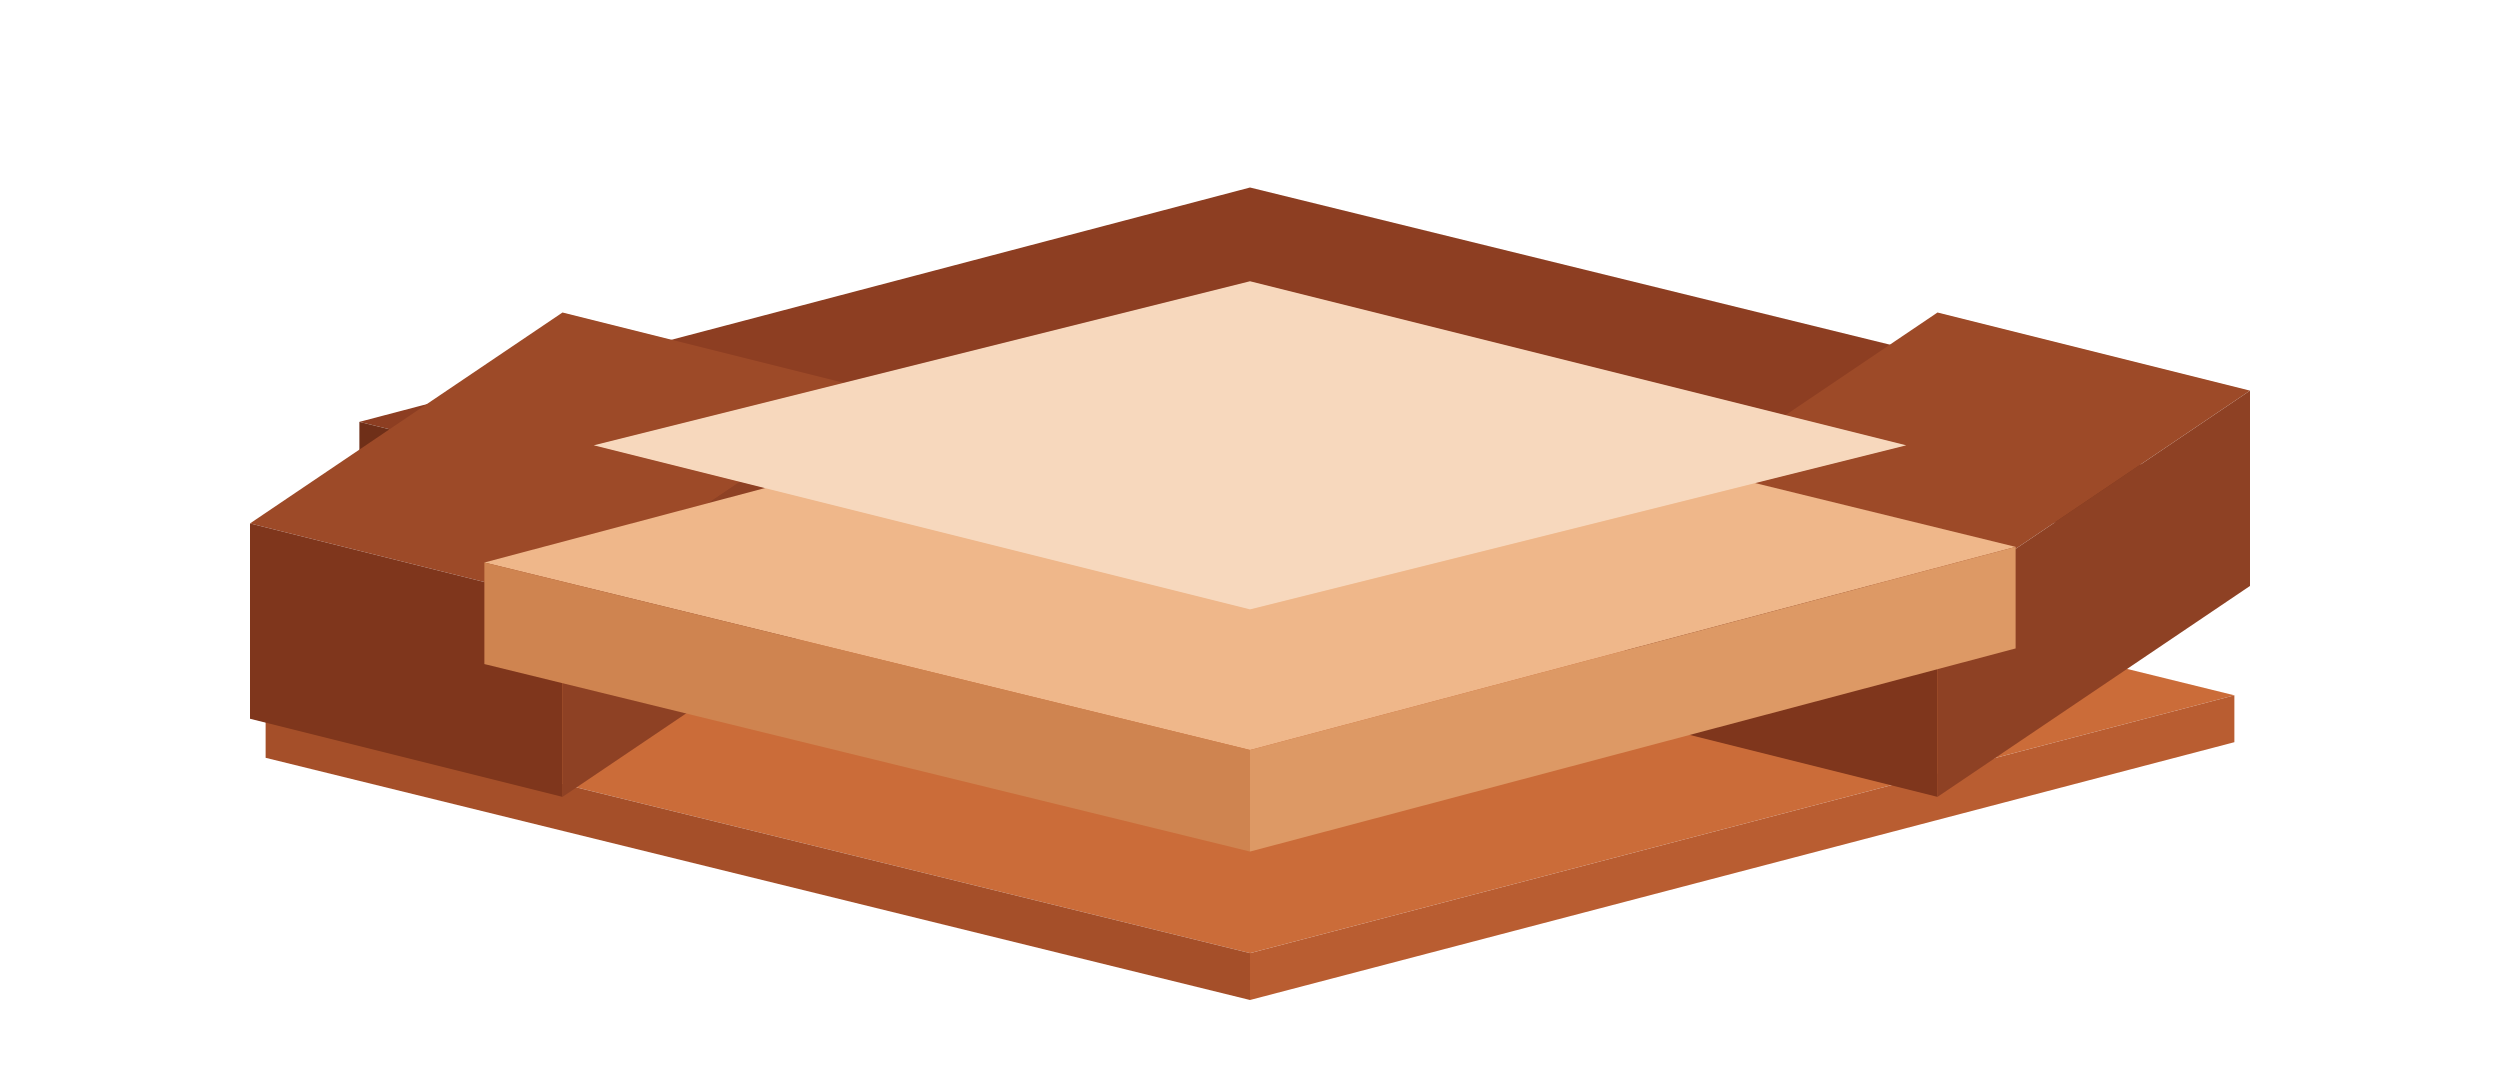
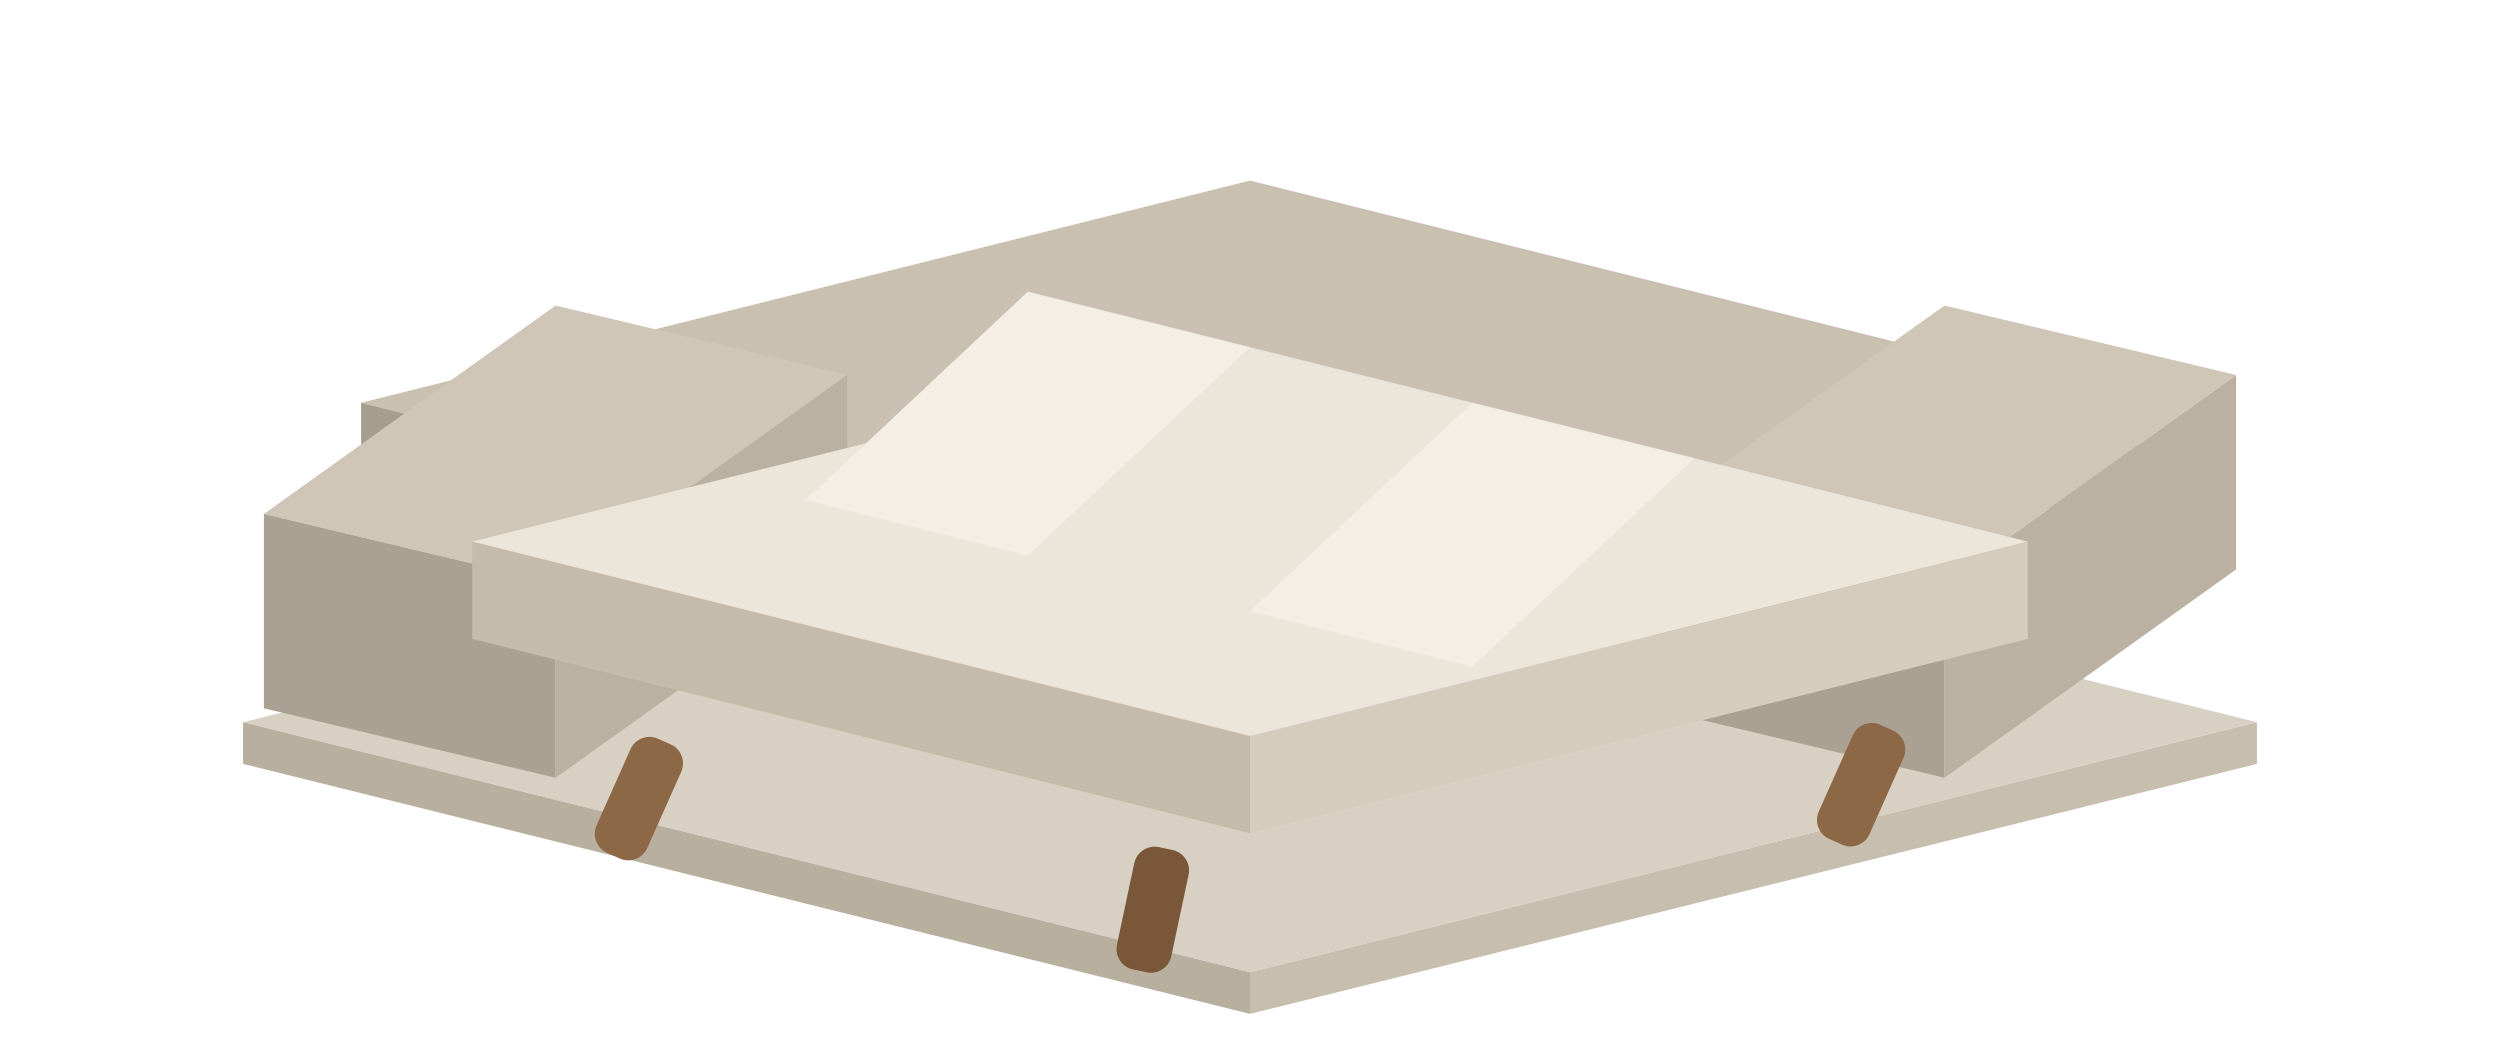
- <svg xmlns="http://www.w3.org/2000/svg" viewBox="0 0 320 138">
-   <polygon points="160,58 286,89 160,122 34,91" fill="#cb6c39" />
-   <polygon points="34,91 160,122 160,128 34,97" fill="#a54f29" />
-   <polygon points="286,89 160,122 160,128 286,95" fill="#b95d31" />
-   <polygon points="160,24 274,52 160,82 46,54" fill="#8d3e22" />
-   <polygon points="46,54 160,82 160,94 46,66" fill="#6f2f18" />
-   <polygon points="274,52 160,82 160,94 274,64" fill="#7e391d" />
-   <polygon points="72,40 112,50 72,77 32,67" fill="#9d4a28" />
-   <polygon points="32,67 72,77 72,102 32,92" fill="#7f361c" />
-   <polygon points="112,50 72,77 72,102 112,75" fill="#8e4124" />
-   <polygon points="248,40 288,50 248,77 208,67" fill="#9d4a28" />
-   <polygon points="208,67 248,77 248,102 208,92" fill="#7f361c" />
-   <polygon points="288,50 248,77 248,102 288,75" fill="#8e4124" />
-   <polygon points="160,46 258,70 160,96 62,72" fill="#efb78a" />
-   <polygon points="62,72 160,96 160,109 62,85" fill="#cf8450" />
-   <polygon points="258,70 160,96 160,109 258,83" fill="#dd9965" />
-   <polygon points="160,36 244,57 160,78 76,57" fill="#f7d8bd" />
+ <svg xmlns="http://www.w3.org/2000/svg" viewBox="0 0 360 150">
+   <polygon points="180,68 325,104 180,140 35,104" fill="#d8d0c3" />
+   <polygon points="35,104 180,140 180,146 35,110" fill="#b9af9f" />
+   <polygon points="325,104 180,140 180,146 325,110" fill="#c8beaf" />
+   <polygon points="180,26 308,58 180,90 52,58" fill="#c9c0b2" />
+   <polygon points="52,58 180,90 180,102 52,70" fill="#a79d8e" />
+   <polygon points="308,58 180,90 180,102 308,70" fill="#b7ad9f" />
+   <polygon points="80,44 122,54 80,84 38,74" fill="#cfc6b8" />
+   <polygon points="38,74 80,84 80,112 38,102" fill="#aba193" />
+   <polygon points="122,54 80,84 80,112 122,82" fill="#bbb1a3" />
+   <polygon points="280,44 322,54 280,84 238,74" fill="#cfc6b8" />
+   <polygon points="238,74 280,84 280,112 238,102" fill="#aba193" />
+   <polygon points="322,54 280,84 280,112 322,82" fill="#bbb1a3" />
+   <polygon points="180,50 292,78 180,106 68,78" fill="#ece5da" />
+   <polygon points="68,78 180,106 180,120 68,92" fill="#c5bbab" />
+   <polygon points="292,78 180,106 180,120 292,92" fill="#d6ccbd" />
+   <polygon points="148,42 180,50 148,80 116,72" fill="#f4eee5" />
+   <polygon points="212,58 244,66 212,96 180,88" fill="#f4eee5" />
+   <rect x="88" y="106" width="8" height="18" rx="3" fill="#8d6846" transform="rotate(24 92 115)" />
+   <rect x="162" y="122" width="8" height="18" rx="3" fill="#7a5739" transform="rotate(12 166 131)" />
+   <rect x="264" y="104" width="8" height="18" rx="3" fill="#8d6846" transform="rotate(24 268 113)" />
</svg>
